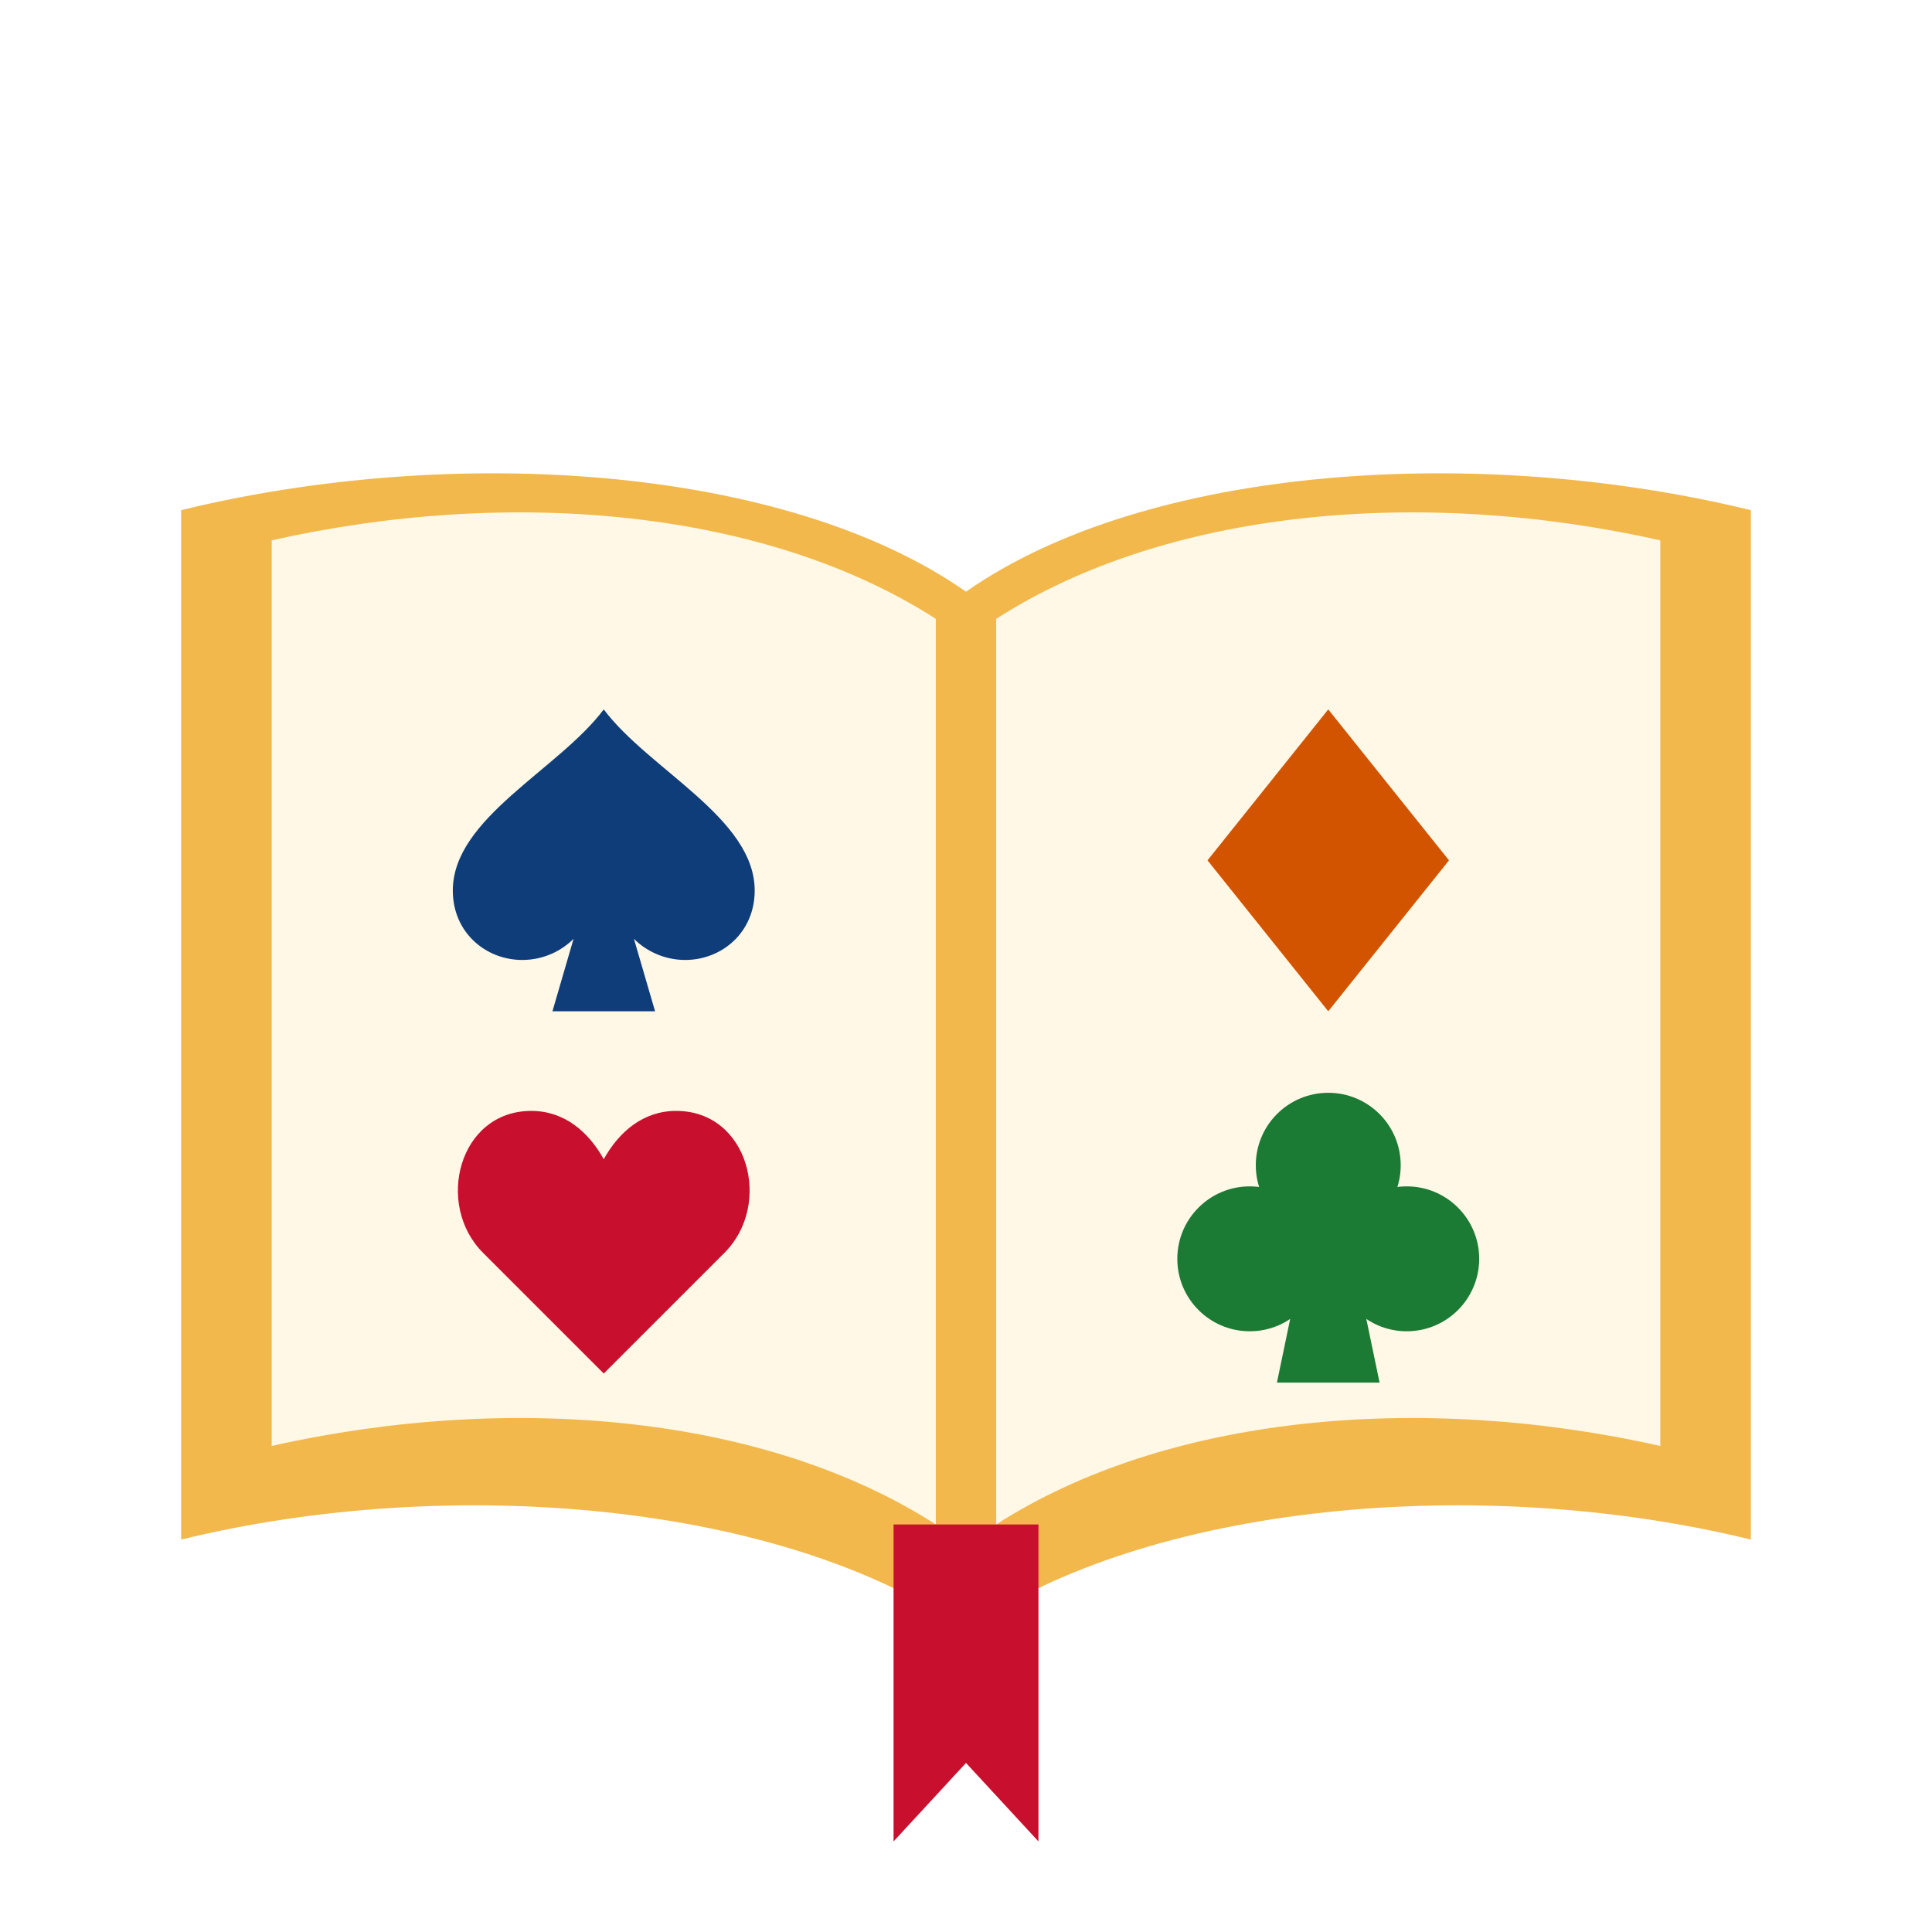
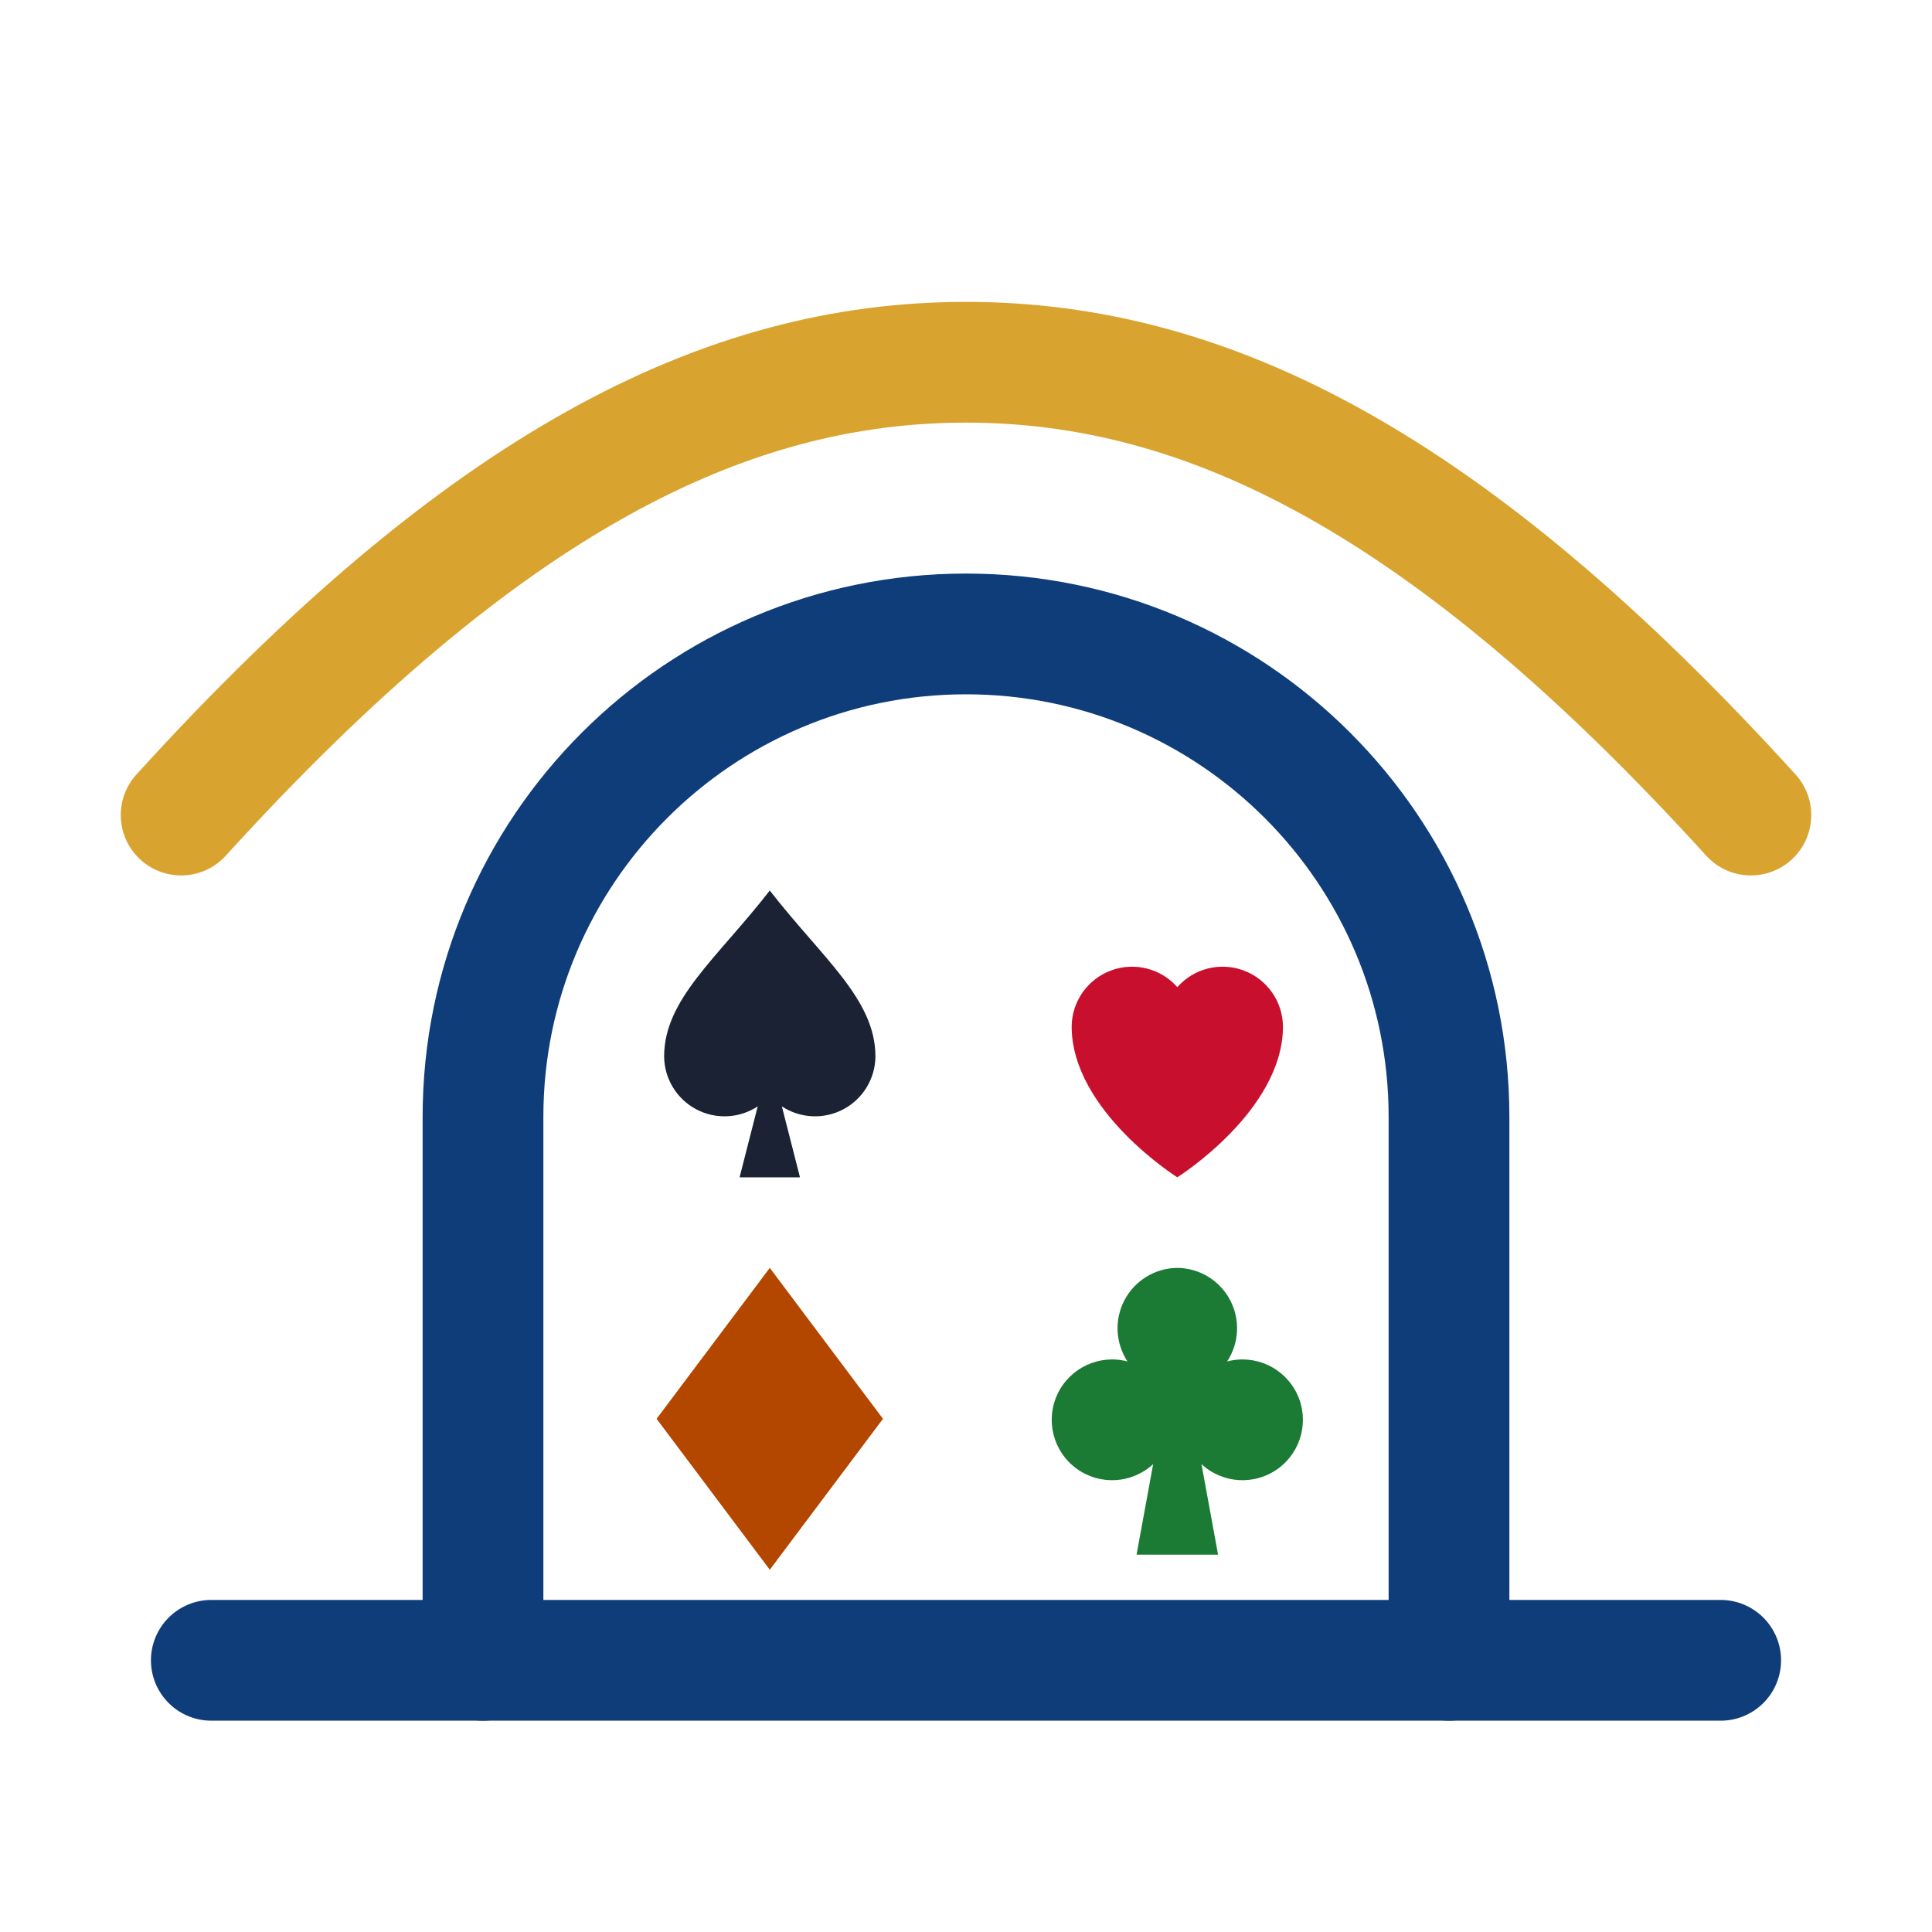
- <svg xmlns="http://www.w3.org/2000/svg" viewBox="0 0 64 64" role="img" aria-labelledby="t">
-   <path d="M32 19.6c-6-4.2-17-4.9-26-2.7V51c9-2.2 20-1.2 26 3 6-4.2 17-5.2 26-3V16.9c-9-2.2-20-1.5-26 2.7z" fill="#f2b84b" />
-   <path d="M31 20.5c-5.6-3.6-14-4.4-22-2.6v30c8-1.8 16.4-1 22 2.6z" fill="#fff8e6" />
-   <path d="M33 20.5c5.6-3.6 14-4.4 22-2.6v30c-8-1.8-16.4-1-22 2.6z" fill="#fff8e6" />
-   <path transform="translate(15 23.5)" d="M5 0C3.5 2 0 3.6 0 6c0 1.4 1.1 2.3 2.3 2.3.7 0 1.3-.3 1.7-.7L3.3 10h3.4L6 7.6c.4.4 1 .7 1.7.7C8.9 8.3 10 7.4 10 6 10 3.6 6.5 2 5 0z" fill="#0f3d7a" />
-   <path transform="translate(15 36)" d="M5 9.5 1 5.5C-.6 3.9.2.8 2.6.8c1.1 0 1.9.7 2.4 1.6.5-.9 1.3-1.6 2.4-1.6 2.4 0 3.2 3.1 1.6 4.7z" fill="#c8102e" />
-   <path transform="translate(39 23.5)" d="M5 0l4 5-4 5-4-5z" fill="#d35400" />
-   <g transform="translate(39 36)" fill="#1b7a33">
-     <circle cx="5" cy="2.6" r="2.4" />
-     <circle cx="2.4" cy="5.7" r="2.4" />
-     <circle cx="7.6" cy="5.7" r="2.4" />
-     <path d="M5 3.5 6.6 6.3H3.4z" />
-     <path d="M4.3 5h1.4l1 4.8H3.3z" />
+ <svg xmlns="http://www.w3.org/2000/svg" viewBox="0 0 64 64" width="64" height="64" role="img" aria-label="淡江橋館">
+   <style>.r{stroke:#d9a330}.a{stroke:#0f3d7a}.s{fill:#1a2233}.h{fill:#c8102e}.d{fill:#b34700}.c{fill:#1b7a33}
+ @media (prefers-color-scheme:dark){.r{stroke:#e7b850}.a{stroke:#8db8ff}.s{fill:#e6ebf3}.h{fill:#ff6b6b}.d{fill:#ffa04d}.c{fill:#5fd27a}}</style>
+   <path class="r" d="M6 27C16 16 24 12 32 12s16 4 26 15" fill="none" stroke="#d9a330" stroke-width="4" stroke-linecap="round" />
+   <path class="a" d="M48 55V37a16 16 0 0 0-32 0v18" fill="none" stroke="#0f3d7a" stroke-width="4" stroke-linecap="round" />
+   <path class="a" d="M7 55h50" fill="none" stroke="#0f3d7a" stroke-width="4" stroke-linecap="round" />
+   <g transform="translate(19.5 28.5) scale(.5)">
+     <path class="s" fill="#1a2233" d="M12 2C8.5 6.5 5 9.2 5 13a4 4 0 0 0 6.2 3.3L10 21h4l-1.2-4.7A4 4 0 0 0 19 13c0-3.8-3.5-6.5-7-11z" />
  </g>
-   <path d="M29.6 50.5h4.8V61L32 58.4 29.6 61z" fill="#c8102e" />
+   <g transform="translate(33 28.5) scale(.5)">
+     <path class="h" fill="#c8102e" d="M12 21s-7-4.4-7-10a4 4 0 0 1 7-2.6A4 4 0 0 1 19 11c0 5.6-7 10-7 10z" />
+   </g>
+   <g transform="translate(19.5 41) scale(.5)">
+     <path class="d" fill="#b34700" d="M12 2l7.5 10L12 22 4.5 12z" />
+   </g>
+   <g transform="translate(33 41) scale(.5)">
+     <path class="c" fill="#1b7a33" d="M12 2a4 4 0 0 0-3.3 6.2A4 4 0 1 0 10.4 15L9.3 21h5.4l-1.1-6a4 4 0 1 0 1.7-6.8A4 4 0 0 0 12 2z" />
+   </g>
</svg>
